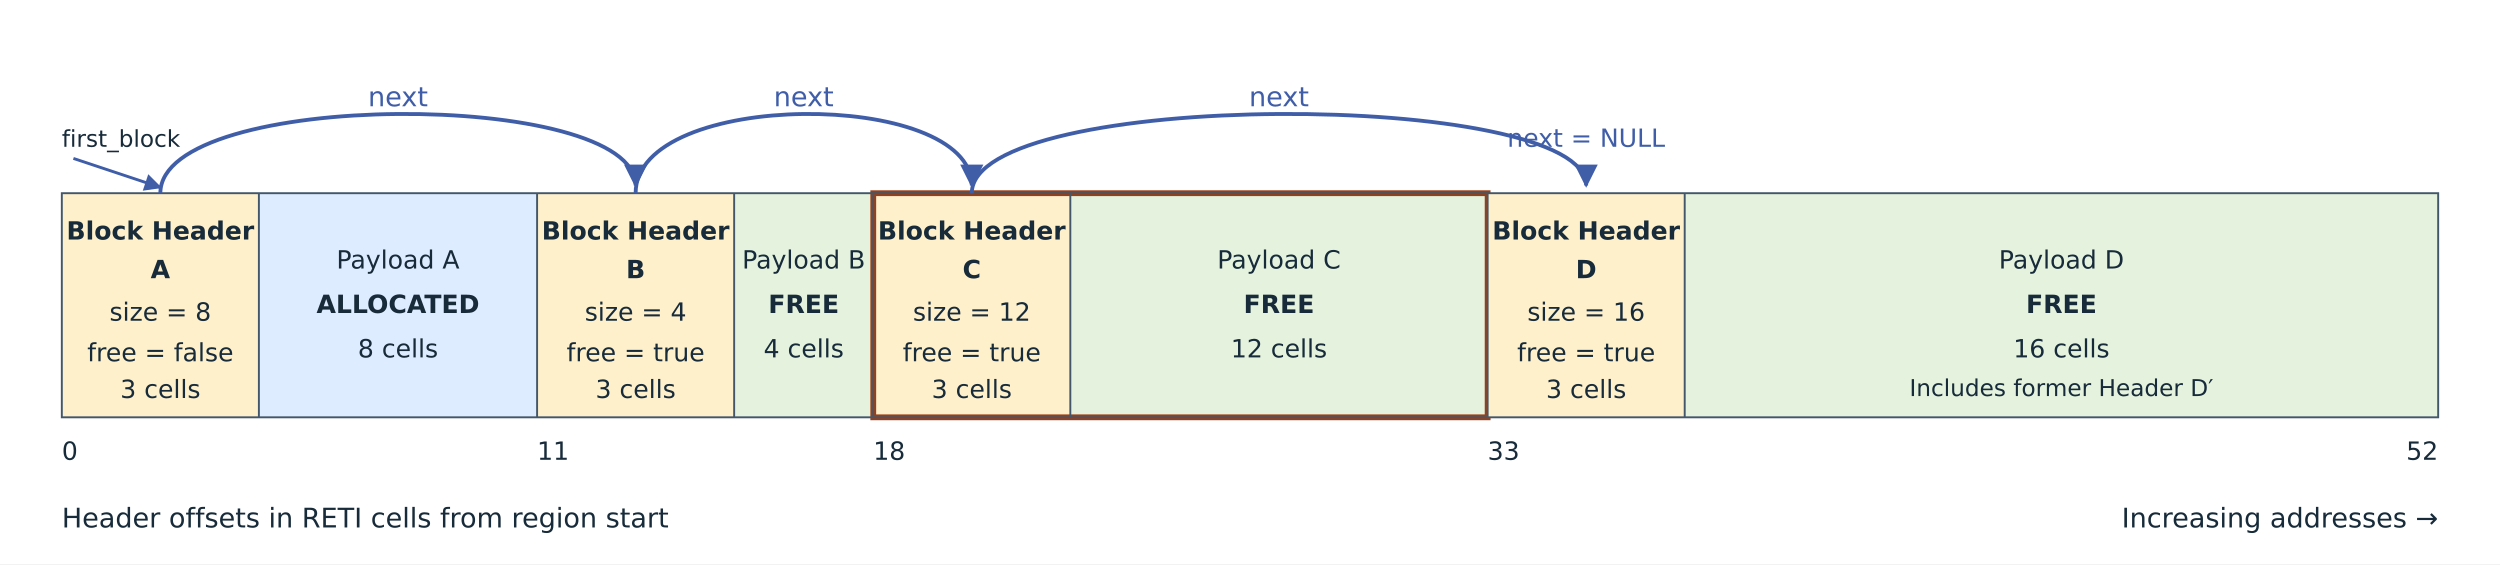
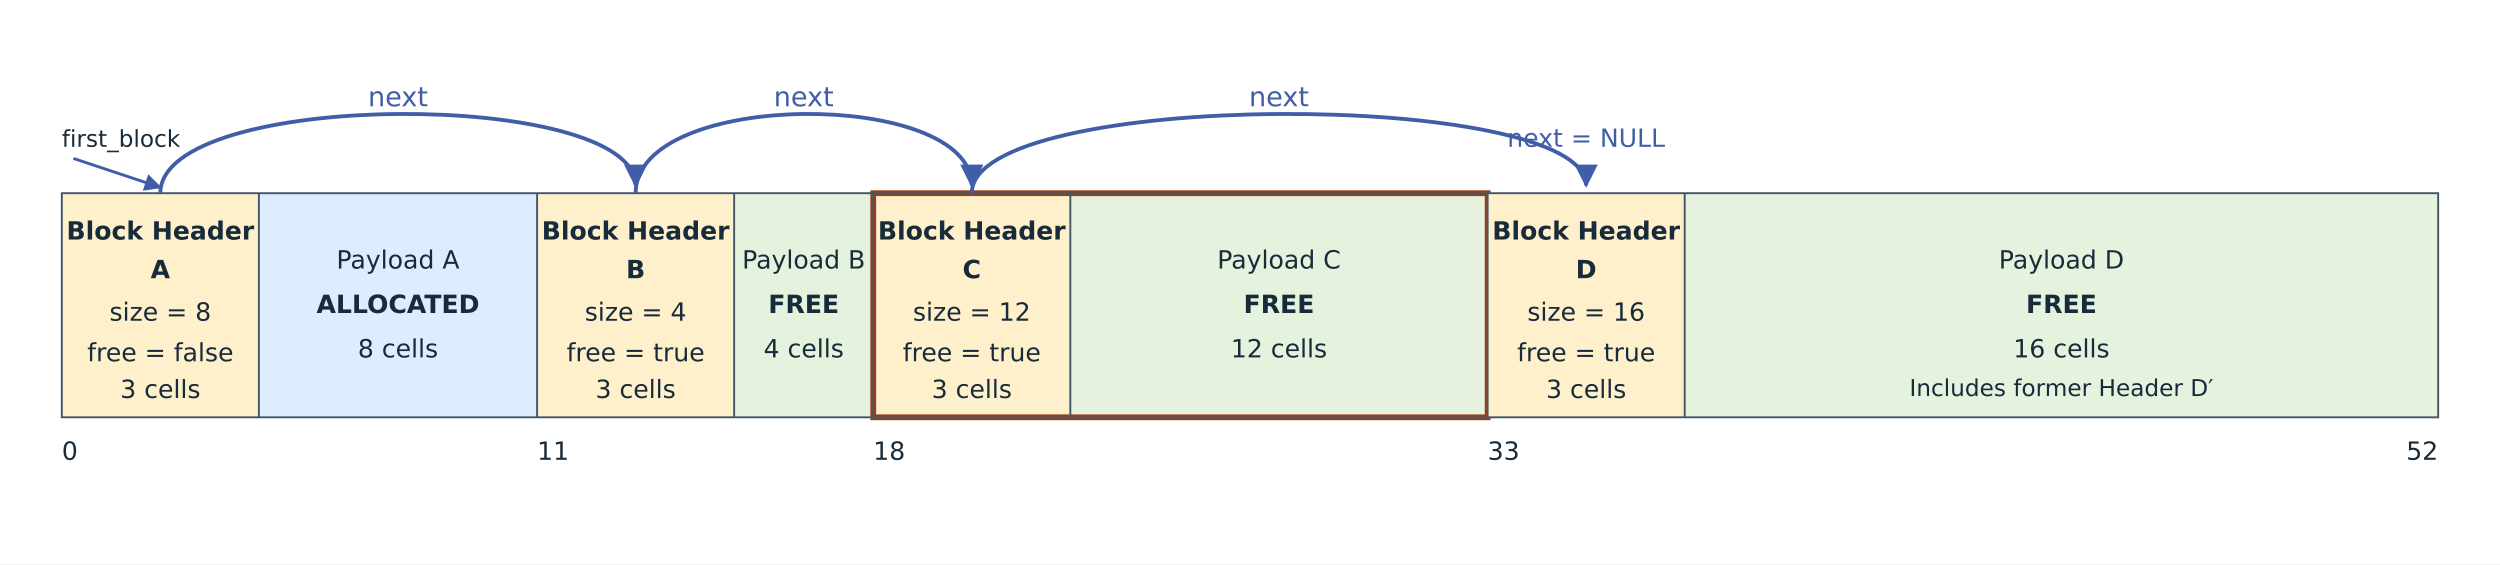
<svg xmlns="http://www.w3.org/2000/svg" width="1294" height="292" viewBox="0 0 1294 292" role="img" aria-labelledby="title desc">
  <defs>
    <marker id="arrow" viewBox="0 0 10 10" refX="9" refY="5" markerWidth="6" markerHeight="6" orient="auto-start-reverse">
      <path d="M 0 0 L 10 5 L 0 10 z" fill="#405ea8" />
    </marker>
  </defs>
  <rect width="1294" height="292" fill="white" />
  <g font-family="DejaVu Sans, sans-serif">
    <rect x="32" y="100" width="102" height="116" fill="#fff0cc" />
    <text x="83.0" y="124" font-size="13" font-weight="bold" text-anchor="middle" fill="#172b3a">Block Header</text>
    <text x="83.0" y="144" font-size="13" font-weight="bold" text-anchor="middle" fill="#172b3a">A</text>
    <text x="83.0" y="166" font-size="13" font-weight="normal" text-anchor="middle" fill="#172b3a">size = 8</text>
    <text x="83.0" y="187" font-size="13" font-weight="normal" text-anchor="middle" fill="#172b3a">free = false</text>
    <text x="83.0" y="206" font-size="13" font-weight="normal" text-anchor="middle" fill="#172b3a">3 cells</text>
    <rect x="134" y="100" width="144" height="116" fill="#deecff" />
    <text x="206.0" y="139" font-size="13" font-weight="normal" text-anchor="middle" fill="#172b3a">Payload A</text>
    <text x="206.0" y="162" font-size="13" font-weight="bold" text-anchor="middle" fill="#172b3a">ALLOCATED</text>
    <text x="206.0" y="185" font-size="13" font-weight="normal" text-anchor="middle" fill="#172b3a">8 cells</text>
    <text x="32" y="238" font-size="13" font-weight="normal" text-anchor="start" fill="#172b3a">0</text>
    <rect x="278" y="100" width="102" height="116" fill="#fff0cc" />
    <text x="329.0" y="124" font-size="13" font-weight="bold" text-anchor="middle" fill="#172b3a">Block Header</text>
    <text x="329.0" y="144" font-size="13" font-weight="bold" text-anchor="middle" fill="#172b3a">B</text>
    <text x="329.0" y="166" font-size="13" font-weight="normal" text-anchor="middle" fill="#172b3a">size = 4</text>
    <text x="329.0" y="187" font-size="13" font-weight="normal" text-anchor="middle" fill="#172b3a">free = true</text>
    <text x="329.0" y="206" font-size="13" font-weight="normal" text-anchor="middle" fill="#172b3a">3 cells</text>
    <rect x="380" y="100" width="72" height="116" fill="#e5f3de" />
    <text x="416.0" y="139" font-size="13" font-weight="normal" text-anchor="middle" fill="#172b3a">Payload B</text>
    <text x="416.0" y="162" font-size="13" font-weight="bold" text-anchor="middle" fill="#172b3a">FREE</text>
    <text x="416.0" y="185" font-size="13" font-weight="normal" text-anchor="middle" fill="#172b3a">4 cells</text>
    <text x="278" y="238" font-size="13" font-weight="normal" text-anchor="start" fill="#172b3a">11</text>
    <rect x="452" y="100" width="102" height="116" fill="#fff0cc" />
    <text x="503.0" y="124" font-size="13" font-weight="bold" text-anchor="middle" fill="#172b3a">Block Header</text>
    <text x="503.0" y="144" font-size="13" font-weight="bold" text-anchor="middle" fill="#172b3a">C</text>
    <text x="503.0" y="166" font-size="13" font-weight="normal" text-anchor="middle" fill="#172b3a">size = 12</text>
    <text x="503.0" y="187" font-size="13" font-weight="normal" text-anchor="middle" fill="#172b3a">free = true</text>
    <text x="503.0" y="206" font-size="13" font-weight="normal" text-anchor="middle" fill="#172b3a">3 cells</text>
    <rect x="554" y="100" width="216" height="116" fill="#e5f3de" />
    <text x="662.0" y="139" font-size="13" font-weight="normal" text-anchor="middle" fill="#172b3a">Payload C</text>
    <text x="662.0" y="162" font-size="13" font-weight="bold" text-anchor="middle" fill="#172b3a">FREE</text>
    <text x="662.0" y="185" font-size="13" font-weight="normal" text-anchor="middle" fill="#172b3a">12 cells</text>
    <rect x="452" y="100" width="318" height="116" fill="none" stroke="#9c3d15" stroke-width="3" />
    <text x="452" y="238" font-size="13" font-weight="normal" text-anchor="start" fill="#172b3a">18</text>
    <rect x="770" y="100" width="102" height="116" fill="#fff0cc" />
    <text x="821.0" y="124" font-size="13" font-weight="bold" text-anchor="middle" fill="#172b3a">Block Header</text>
    <text x="821.0" y="144" font-size="13" font-weight="bold" text-anchor="middle" fill="#172b3a">D</text>
    <text x="821.0" y="166" font-size="13" font-weight="normal" text-anchor="middle" fill="#172b3a">size = 16</text>
    <text x="821.0" y="187" font-size="13" font-weight="normal" text-anchor="middle" fill="#172b3a">free = true</text>
    <text x="821.0" y="206" font-size="13" font-weight="normal" text-anchor="middle" fill="#172b3a">3 cells</text>
    <rect x="872" y="100" width="390" height="116" fill="#e5f3de" />
    <text x="1067.0" y="139" font-size="13" font-weight="normal" text-anchor="middle" fill="#172b3a">Payload D</text>
    <text x="1067.0" y="162" font-size="13" font-weight="bold" text-anchor="middle" fill="#172b3a">FREE</text>
    <text x="1067.0" y="185" font-size="13" font-weight="normal" text-anchor="middle" fill="#172b3a">16 cells</text>
    <text x="1067.0" y="205" font-size="12" font-weight="normal" text-anchor="middle" fill="#172b3a">Includes former Header D′</text>
    <text x="770" y="238" font-size="13" font-weight="normal" text-anchor="start" fill="#172b3a">33</text>
    <rect x="32" y="100" width="1230" height="116" fill="none" stroke="#43576a" />
    <path d="M 134.0 100 v 116" stroke="#43576a" />
    <path d="M 278.0 100 v 116" stroke="#43576a" />
    <path d="M 380.0 100 v 116" stroke="#43576a" />
    <path d="M 452.0 100 v 116" stroke="#43576a" />
    <path d="M 554.0 100 v 116" stroke="#43576a" />
    <path d="M 770.0 100 v 116" stroke="#43576a" />
    <path d="M 872.0 100 v 116" stroke="#43576a" />
    <path d="M 83.0 100 C 83.0 46, 329.0 46, 329.0 96" fill="none" stroke="#405ea8" stroke-width="2" marker-end="url(#arrow)" />
    <text x="206.0" y="55" font-size="14" font-weight="normal" text-anchor="middle" fill="#405ea8">next</text>
    <path d="M 329.0 100 C 329.0 46, 503.0 46, 503.0 96" fill="none" stroke="#405ea8" stroke-width="2" marker-end="url(#arrow)" />
    <text x="416.0" y="55" font-size="14" font-weight="normal" text-anchor="middle" fill="#405ea8">next</text>
    <path d="M 503.0 100 C 503.0 46, 821.0 46, 821.0 96" fill="none" stroke="#405ea8" stroke-width="2" marker-end="url(#arrow)" />
    <text x="662.0" y="55" font-size="14" font-weight="normal" text-anchor="middle" fill="#405ea8">next</text>
    <text x="821.0" y="76" font-size="13" font-weight="normal" text-anchor="middle" fill="#405ea8">next = NULL</text>
    <text x="32" y="76" font-size="12" font-weight="normal" text-anchor="start" fill="#172b3a">first_block</text>
    <path d="M 38 82 L 83.0 97" stroke="#405ea8" stroke-width="1.5" marker-end="url(#arrow)" />
-     <text x="32" y="273" font-size="14" font-weight="normal" text-anchor="start" fill="#172b3a">Header offsets in RETI cells from region start</text>
    <text x="1262" y="238" font-size="13" font-weight="normal" text-anchor="end" fill="#172b3a">52</text>
-     <text x="1262" y="273" font-size="14" font-weight="normal" text-anchor="end" fill="#172b3a">Increasing addresses →</text>
  </g>
</svg>
